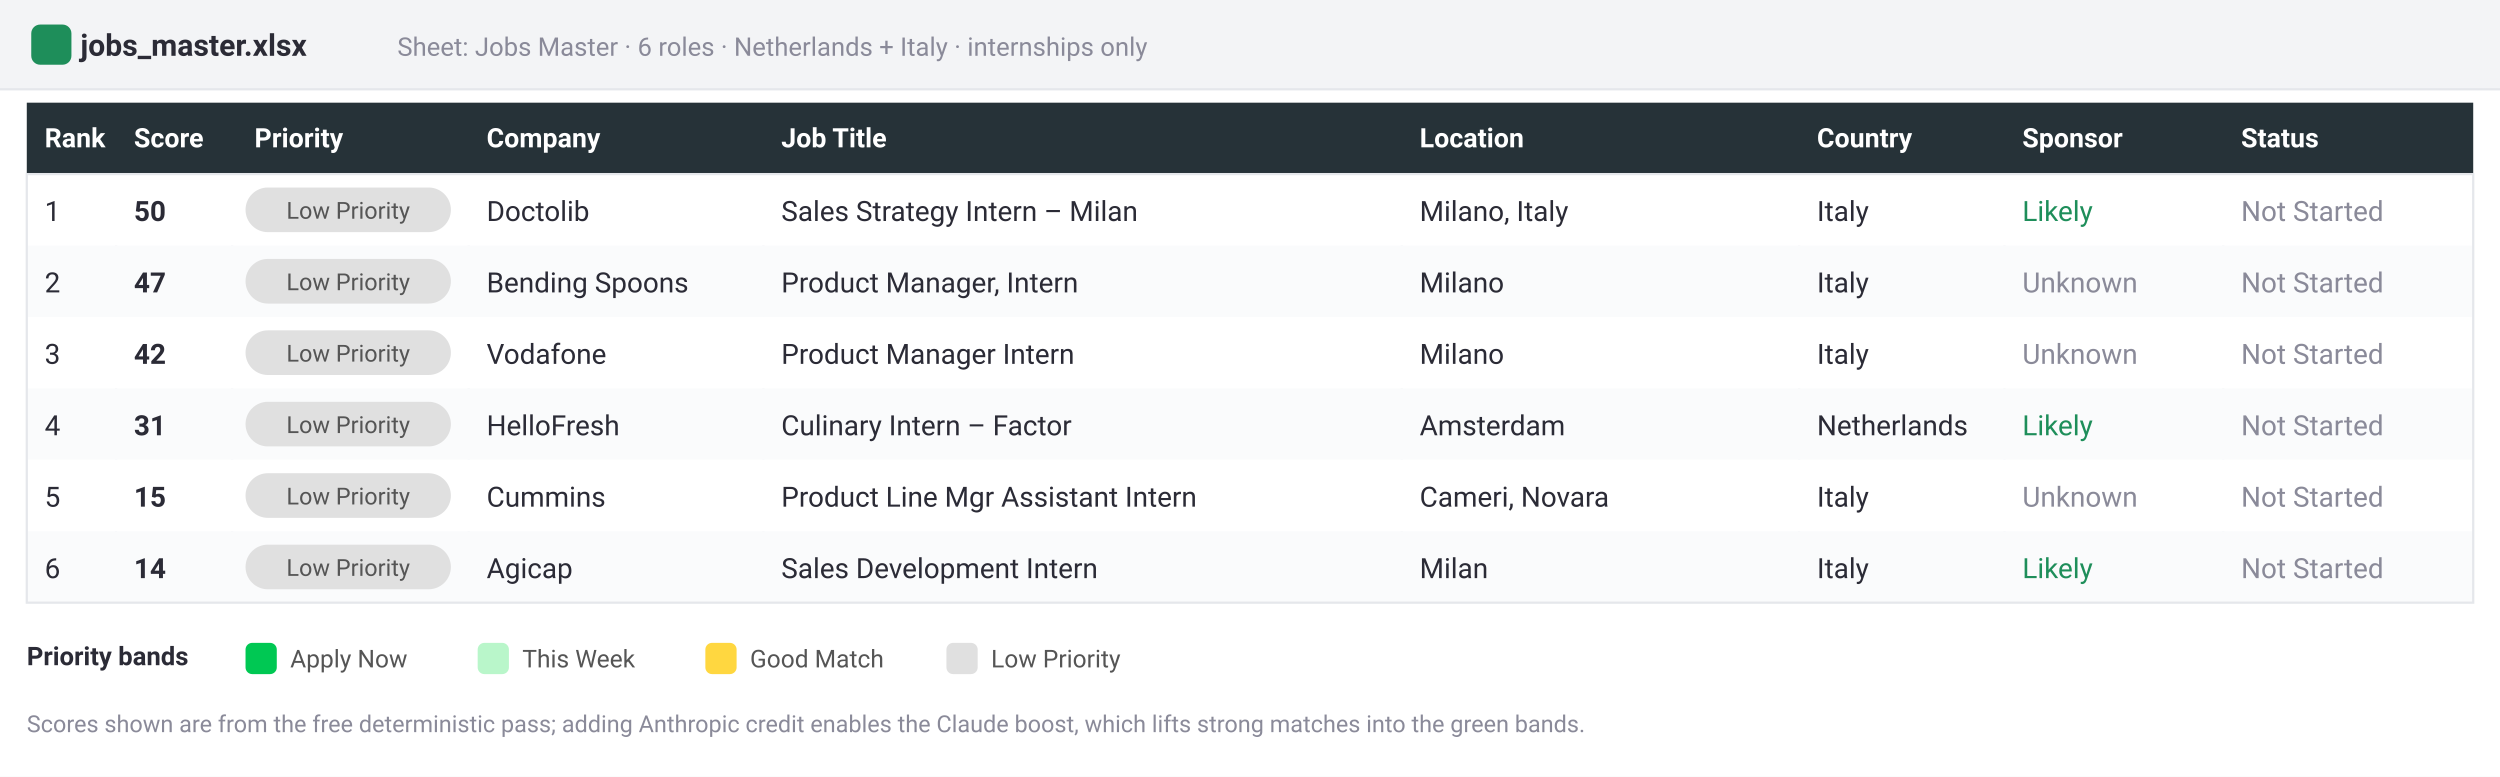
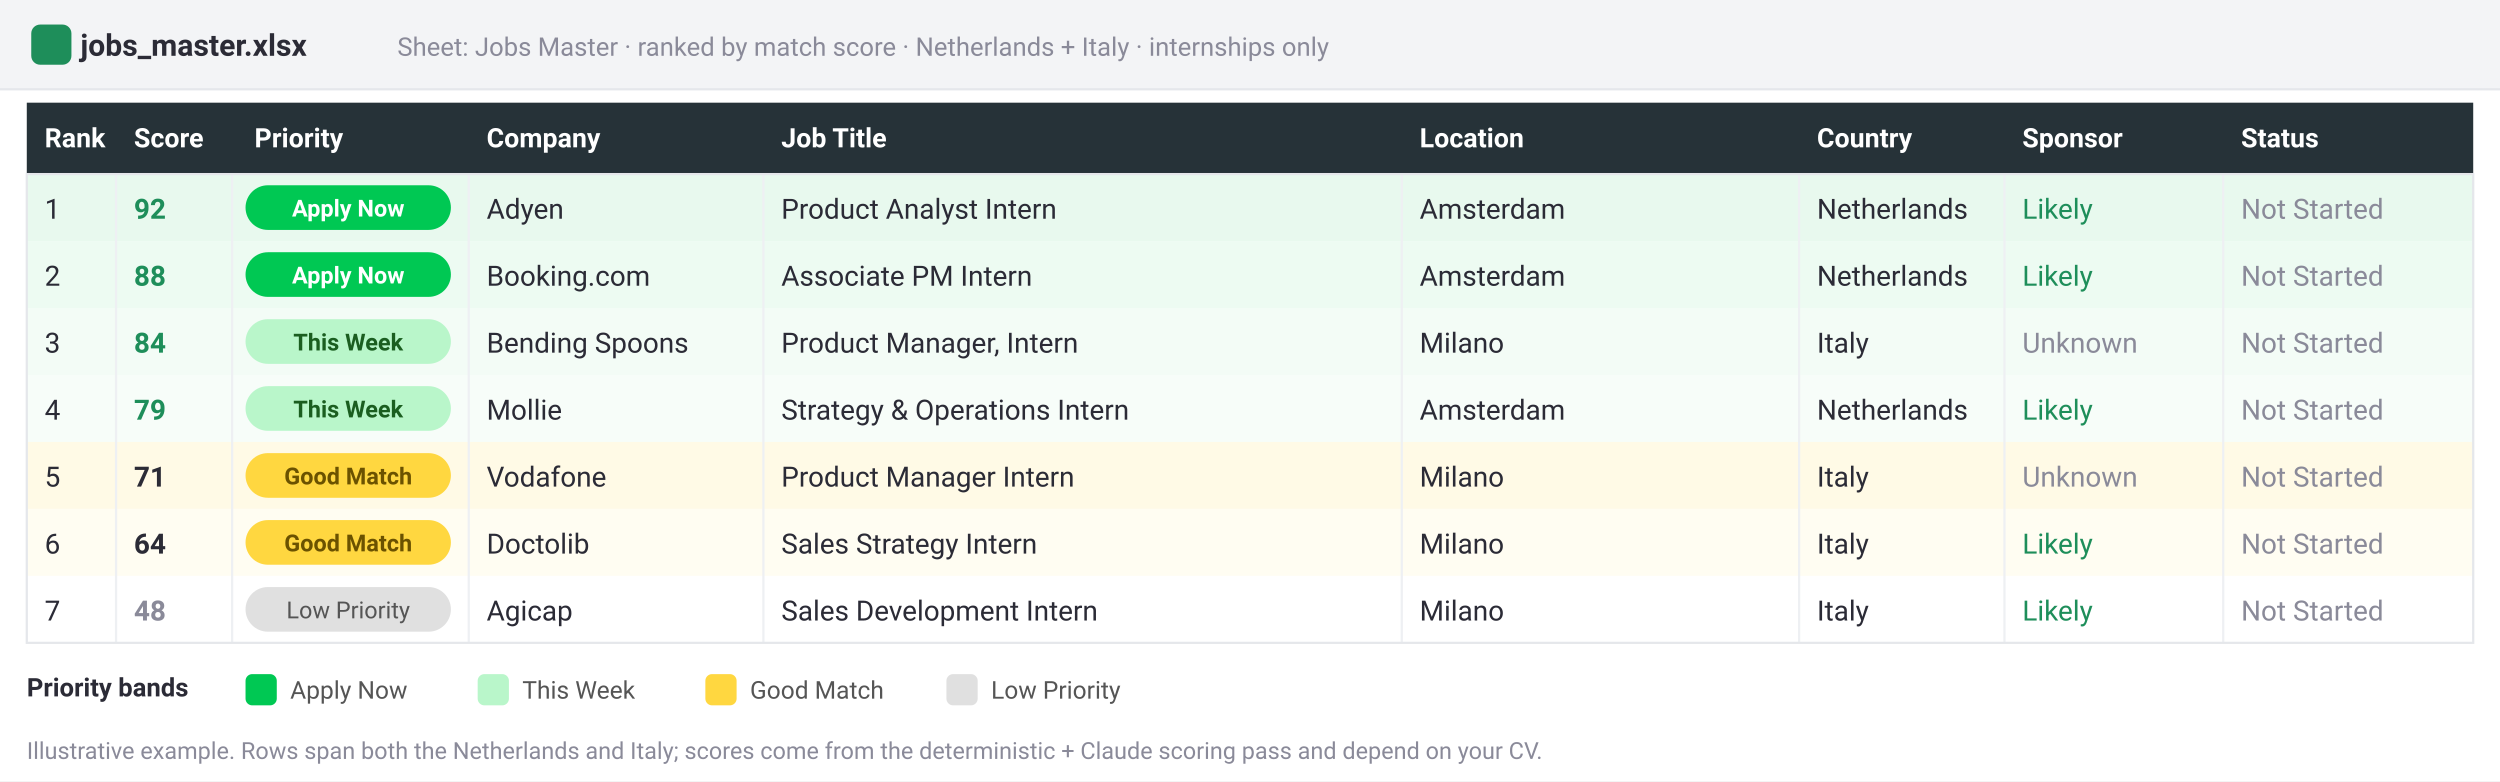
- <svg xmlns="http://www.w3.org/2000/svg" viewBox="0 0 1120 348" font-family="ui-sans-serif, -apple-system, Segoe UI, Roboto, sans-serif" role="img" aria-label="Sample of jobs_master.xlsx — a ranked, colour-coded dashboard of Netherlands and Italy internship matches">
-   <rect x="0" y="0" width="1120" height="348" fill="#ffffff" />
+ <svg xmlns="http://www.w3.org/2000/svg" viewBox="0 0 1120 350" font-family="ui-sans-serif, -apple-system, Segoe UI, Roboto, sans-serif" role="img" aria-label="Illustrative example of jobs_master.xlsx — ranked, colour-coded Netherlands and Italy internship matches">
+   <rect x="0" y="0" width="1120" height="350" fill="#ffffff" />
  <rect x="0" y="0" width="1120" height="40" fill="#f3f4f6" />
  <rect x="14" y="11" width="18" height="18" rx="4" fill="#1e8e5a" />
  <text x="36" y="25" font-size="13.5" font-weight="700" fill="#2b2b36">jobs_master.xlsx</text>
-   <text x="178" y="25" font-size="11.5" fill="#8a8a99">Sheet: Jobs Master · 6 roles · Netherlands + Italy · internships only</text>
+   <text x="178" y="25" font-size="11.5" fill="#8a8a99">Sheet: Jobs Master · ranked by match score · Netherlands + Italy · internships only</text>
  <line x1="0" y1="40" x2="1120" y2="40" stroke="#e5e7eb" stroke-width="1" />
  <rect x="12" y="46" width="1096" height="32" fill="#263238" />
  <g fill="#ffffff" font-size="12" font-weight="700">
    <text x="20" y="66">Rank</text>
    <text x="60" y="66">Score</text>
    <text x="114" y="66">Priority</text>
    <text x="218" y="66">Company</text>
    <text x="350" y="66">Job Title</text>
    <text x="636" y="66">Location</text>
    <text x="814" y="66">Country</text>
    <text x="906" y="66">Sponsor</text>
    <text x="1004" y="66">Status</text>
  </g>
+   <rect x="12" y="78" width="1096" height="30" fill="#e8f9ee" />
+   <rect x="12" y="108" width="1096" height="30" fill="#edfbf2" />
+   <rect x="12" y="138" width="1096" height="30" fill="#f3fcf6" />
+   <rect x="12" y="168" width="1096" height="30" fill="#f7fdf9" />
+   <rect x="12" y="198" width="1096" height="30" fill="#fffae6" />
+   <rect x="12" y="228" width="1096" height="30" fill="#fffdf2" />
+   <rect x="12" y="258" width="1096" height="30" fill="#ffffff" />
  <g stroke="#eef0f3" stroke-width="1">
-     <line x1="52" y1="78" x2="52" y2="270" />
-     <line x1="104" y1="78" x2="104" y2="270" />
-     <line x1="210" y1="78" x2="210" y2="270" />
-     <line x1="342" y1="78" x2="342" y2="270" />
-     <line x1="628" y1="78" x2="628" y2="270" />
-     <line x1="806" y1="78" x2="806" y2="270" />
-     <line x1="898" y1="78" x2="898" y2="270" />
-     <line x1="996" y1="78" x2="996" y2="270" />
+     <line x1="52" y1="78" x2="52" y2="288" />
+     <line x1="104" y1="78" x2="104" y2="288" />
+     <line x1="210" y1="78" x2="210" y2="288" />
+     <line x1="342" y1="78" x2="342" y2="288" />
+     <line x1="628" y1="78" x2="628" y2="288" />
+     <line x1="806" y1="78" x2="806" y2="288" />
+     <line x1="898" y1="78" x2="898" y2="288" />
+     <line x1="996" y1="78" x2="996" y2="288" />
  </g>
  <g font-size="12.5" fill="#2b2b36">
-     <rect x="12" y="78" width="1096" height="32" fill="#ffffff" />
-     <text x="20" y="99">1</text>
-     <text x="60" y="99" font-weight="700">50</text>
-     <rect x="110" y="84" width="92" height="20" rx="10" fill="#e0e0e0" />
-     <text x="156" y="98" font-size="10.5" fill="#555" text-anchor="middle">Low Priority</text>
-     <text x="218" y="99">Doctolib</text>
-     <text x="350" y="99">Sales Strategy Intern – Milan</text>
-     <text x="636" y="99">Milano, Italy</text>
-     <text x="814" y="99">Italy</text>
-     <text x="906" y="99" fill="#1e8e5a">Likely</text>
-     <text x="1004" y="99" fill="#8a8a99">Not Started</text>
-     <rect x="12" y="110" width="1096" height="32" fill="#fafbfc" />
-     <text x="20" y="131">2</text>
-     <text x="60" y="131" font-weight="700">47</text>
-     <rect x="110" y="116" width="92" height="20" rx="10" fill="#e0e0e0" />
-     <text x="156" y="130" font-size="10.5" fill="#555" text-anchor="middle">Low Priority</text>
-     <text x="218" y="131">Bending Spoons</text>
-     <text x="350" y="131">Product Manager, Intern</text>
-     <text x="636" y="131">Milano</text>
-     <text x="814" y="131">Italy</text>
-     <text x="906" y="131" fill="#8a8a99">Unknown</text>
-     <text x="1004" y="131" fill="#8a8a99">Not Started</text>
-     <rect x="12" y="142" width="1096" height="32" fill="#ffffff" />
-     <text x="20" y="163">3</text>
-     <text x="60" y="163" font-weight="700">42</text>
-     <rect x="110" y="148" width="92" height="20" rx="10" fill="#e0e0e0" />
-     <text x="156" y="162" font-size="10.5" fill="#555" text-anchor="middle">Low Priority</text>
-     <text x="218" y="163">Vodafone</text>
-     <text x="350" y="163">Product Manager Intern</text>
-     <text x="636" y="163">Milano</text>
-     <text x="814" y="163">Italy</text>
-     <text x="906" y="163" fill="#8a8a99">Unknown</text>
-     <text x="1004" y="163" fill="#8a8a99">Not Started</text>
-     <rect x="12" y="174" width="1096" height="32" fill="#fafbfc" />
-     <text x="20" y="195">4</text>
-     <text x="60" y="195" font-weight="700">31</text>
-     <rect x="110" y="180" width="92" height="20" rx="10" fill="#e0e0e0" />
-     <text x="156" y="194" font-size="10.5" fill="#555" text-anchor="middle">Low Priority</text>
-     <text x="218" y="195">HelloFresh</text>
-     <text x="350" y="195">Culinary Intern – Factor</text>
-     <text x="636" y="195">Amsterdam</text>
-     <text x="814" y="195">Netherlands</text>
-     <text x="906" y="195" fill="#1e8e5a">Likely</text>
-     <text x="1004" y="195" fill="#8a8a99">Not Started</text>
-     <rect x="12" y="206" width="1096" height="32" fill="#ffffff" />
-     <text x="20" y="227">5</text>
-     <text x="60" y="227" font-weight="700">15</text>
-     <rect x="110" y="212" width="92" height="20" rx="10" fill="#e0e0e0" />
-     <text x="156" y="226" font-size="10.5" fill="#555" text-anchor="middle">Low Priority</text>
-     <text x="218" y="227">Cummins</text>
-     <text x="350" y="227">Product Line Mgr Assistant Intern</text>
-     <text x="636" y="227">Cameri, Novara</text>
-     <text x="814" y="227">Italy</text>
-     <text x="906" y="227" fill="#8a8a99">Unknown</text>
-     <text x="1004" y="227" fill="#8a8a99">Not Started</text>
-     <rect x="12" y="238" width="1096" height="32" fill="#fafbfc" />
-     <text x="20" y="259">6</text>
-     <text x="60" y="259" font-weight="700">14</text>
-     <rect x="110" y="244" width="92" height="20" rx="10" fill="#e0e0e0" />
-     <text x="156" y="258" font-size="10.5" fill="#555" text-anchor="middle">Low Priority</text>
-     <text x="218" y="259">Agicap</text>
-     <text x="350" y="259">Sales Development Intern</text>
-     <text x="636" y="259">Milan</text>
-     <text x="814" y="259">Italy</text>
-     <text x="906" y="259" fill="#1e8e5a">Likely</text>
-     <text x="1004" y="259" fill="#8a8a99">Not Started</text>
+     <text x="20" y="98">1</text>
+     <text x="60" y="98" font-weight="700" fill="#1e8e5a">92</text>
+     <rect x="110" y="83" width="92" height="20" rx="10" fill="#00c853" />
+     <text x="156" y="97" font-size="10.5" font-weight="700" fill="#ffffff" text-anchor="middle">Apply Now</text>
+     <text x="218" y="98">Adyen</text>
+     <text x="350" y="98">Product Analyst Intern</text>
+     <text x="636" y="98">Amsterdam</text>
+     <text x="814" y="98">Netherlands</text>
+     <text x="906" y="98" fill="#1e8e5a">Likely</text>
+     <text x="1004" y="98" fill="#8a8a99">Not Started</text>
+     <text x="20" y="128">2</text>
+     <text x="60" y="128" font-weight="700" fill="#1e8e5a">88</text>
+     <rect x="110" y="113" width="92" height="20" rx="10" fill="#00c853" />
+     <text x="156" y="127" font-size="10.5" font-weight="700" fill="#ffffff" text-anchor="middle">Apply Now</text>
+     <text x="218" y="128">Booking.com</text>
+     <text x="350" y="128">Associate PM Intern</text>
+     <text x="636" y="128">Amsterdam</text>
+     <text x="814" y="128">Netherlands</text>
+     <text x="906" y="128" fill="#1e8e5a">Likely</text>
+     <text x="1004" y="128" fill="#8a8a99">Not Started</text>
+     <text x="20" y="158">3</text>
+     <text x="60" y="158" font-weight="700" fill="#1e8e5a">84</text>
+     <rect x="110" y="143" width="92" height="20" rx="10" fill="#b9f6ca" />
+     <text x="156" y="157" font-size="10.5" font-weight="700" fill="#1b5e20" text-anchor="middle">This Week</text>
+     <text x="218" y="158">Bending Spoons</text>
+     <text x="350" y="158">Product Manager, Intern</text>
+     <text x="636" y="158">Milano</text>
+     <text x="814" y="158">Italy</text>
+     <text x="906" y="158" fill="#8a8a99">Unknown</text>
+     <text x="1004" y="158" fill="#8a8a99">Not Started</text>
+     <text x="20" y="188">4</text>
+     <text x="60" y="188" font-weight="700" fill="#1e8e5a">79</text>
+     <rect x="110" y="173" width="92" height="20" rx="10" fill="#b9f6ca" />
+     <text x="156" y="187" font-size="10.5" font-weight="700" fill="#1b5e20" text-anchor="middle">This Week</text>
+     <text x="218" y="188">Mollie</text>
+     <text x="350" y="188">Strategy &amp; Operations Intern</text>
+     <text x="636" y="188">Amsterdam</text>
+     <text x="814" y="188">Netherlands</text>
+     <text x="906" y="188" fill="#1e8e5a">Likely</text>
+     <text x="1004" y="188" fill="#8a8a99">Not Started</text>
+     <text x="20" y="218">5</text>
+     <text x="60" y="218" font-weight="700">71</text>
+     <rect x="110" y="203" width="92" height="20" rx="10" fill="#ffd740" />
+     <text x="156" y="217" font-size="10.5" font-weight="700" fill="#6b5200" text-anchor="middle">Good Match</text>
+     <text x="218" y="218">Vodafone</text>
+     <text x="350" y="218">Product Manager Intern</text>
+     <text x="636" y="218">Milano</text>
+     <text x="814" y="218">Italy</text>
+     <text x="906" y="218" fill="#8a8a99">Unknown</text>
+     <text x="1004" y="218" fill="#8a8a99">Not Started</text>
+     <text x="20" y="248">6</text>
+     <text x="60" y="248" font-weight="700">64</text>
+     <rect x="110" y="233" width="92" height="20" rx="10" fill="#ffd740" />
+     <text x="156" y="247" font-size="10.5" font-weight="700" fill="#6b5200" text-anchor="middle">Good Match</text>
+     <text x="218" y="248">Doctolib</text>
+     <text x="350" y="248">Sales Strategy Intern</text>
+     <text x="636" y="248">Milano</text>
+     <text x="814" y="248">Italy</text>
+     <text x="906" y="248" fill="#1e8e5a">Likely</text>
+     <text x="1004" y="248" fill="#8a8a99">Not Started</text>
+     <text x="20" y="278">7</text>
+     <text x="60" y="278" font-weight="700" fill="#8a8a99">48</text>
+     <rect x="110" y="263" width="92" height="20" rx="10" fill="#e0e0e0" />
+     <text x="156" y="277" font-size="10.5" fill="#555" text-anchor="middle">Low Priority</text>
+     <text x="218" y="278">Agicap</text>
+     <text x="350" y="278">Sales Development Intern</text>
+     <text x="636" y="278">Milano</text>
+     <text x="814" y="278">Italy</text>
+     <text x="906" y="278" fill="#1e8e5a">Likely</text>
+     <text x="1004" y="278" fill="#8a8a99">Not Started</text>
  </g>
-   <rect x="12" y="78" width="1096" height="192" fill="none" stroke="#e5e7eb" stroke-width="1" />
-   <text x="12" y="298" font-size="11.5" font-weight="700" fill="#2b2b36">Priority bands</text>
+   <rect x="12" y="78" width="1096" height="210" fill="none" stroke="#e5e7eb" stroke-width="1" />
+   <text x="12" y="312" font-size="11.5" font-weight="700" fill="#2b2b36">Priority bands</text>
  <g font-size="11" fill="#555">
-     <rect x="110" y="288" width="14" height="14" rx="3" fill="#00c853" />
-     <text x="130" y="299">Apply Now</text>
-     <rect x="214" y="288" width="14" height="14" rx="3" fill="#b9f6ca" />
-     <text x="234" y="299">This Week</text>
-     <rect x="316" y="288" width="14" height="14" rx="3" fill="#ffd740" />
-     <text x="336" y="299">Good Match</text>
-     <rect x="424" y="288" width="14" height="14" rx="3" fill="#e0e0e0" />
-     <text x="444" y="299">Low Priority</text>
+     <rect x="110" y="302" width="14" height="14" rx="3" fill="#00c853" />
+     <text x="130" y="313">Apply Now</text>
+     <rect x="214" y="302" width="14" height="14" rx="3" fill="#b9f6ca" />
+     <text x="234" y="313">This Week</text>
+     <rect x="316" y="302" width="14" height="14" rx="3" fill="#ffd740" />
+     <text x="336" y="313">Good Match</text>
+     <rect x="424" y="302" width="14" height="14" rx="3" fill="#e0e0e0" />
+     <text x="444" y="313">Low Priority</text>
  </g>
-   <text x="12" y="328" font-size="10.5" fill="#8a8a99">Scores shown are from the free deterministic pass; adding Anthropic credit enables the Claude boost, which lifts strong matches into the green bands.</text>
+   <text x="12" y="340" font-size="10.5" fill="#8a8a99">Illustrative example. Rows span both the Netherlands and Italy; scores come from the deterministic + Claude scoring pass and depend on your CV.</text>
</svg>
